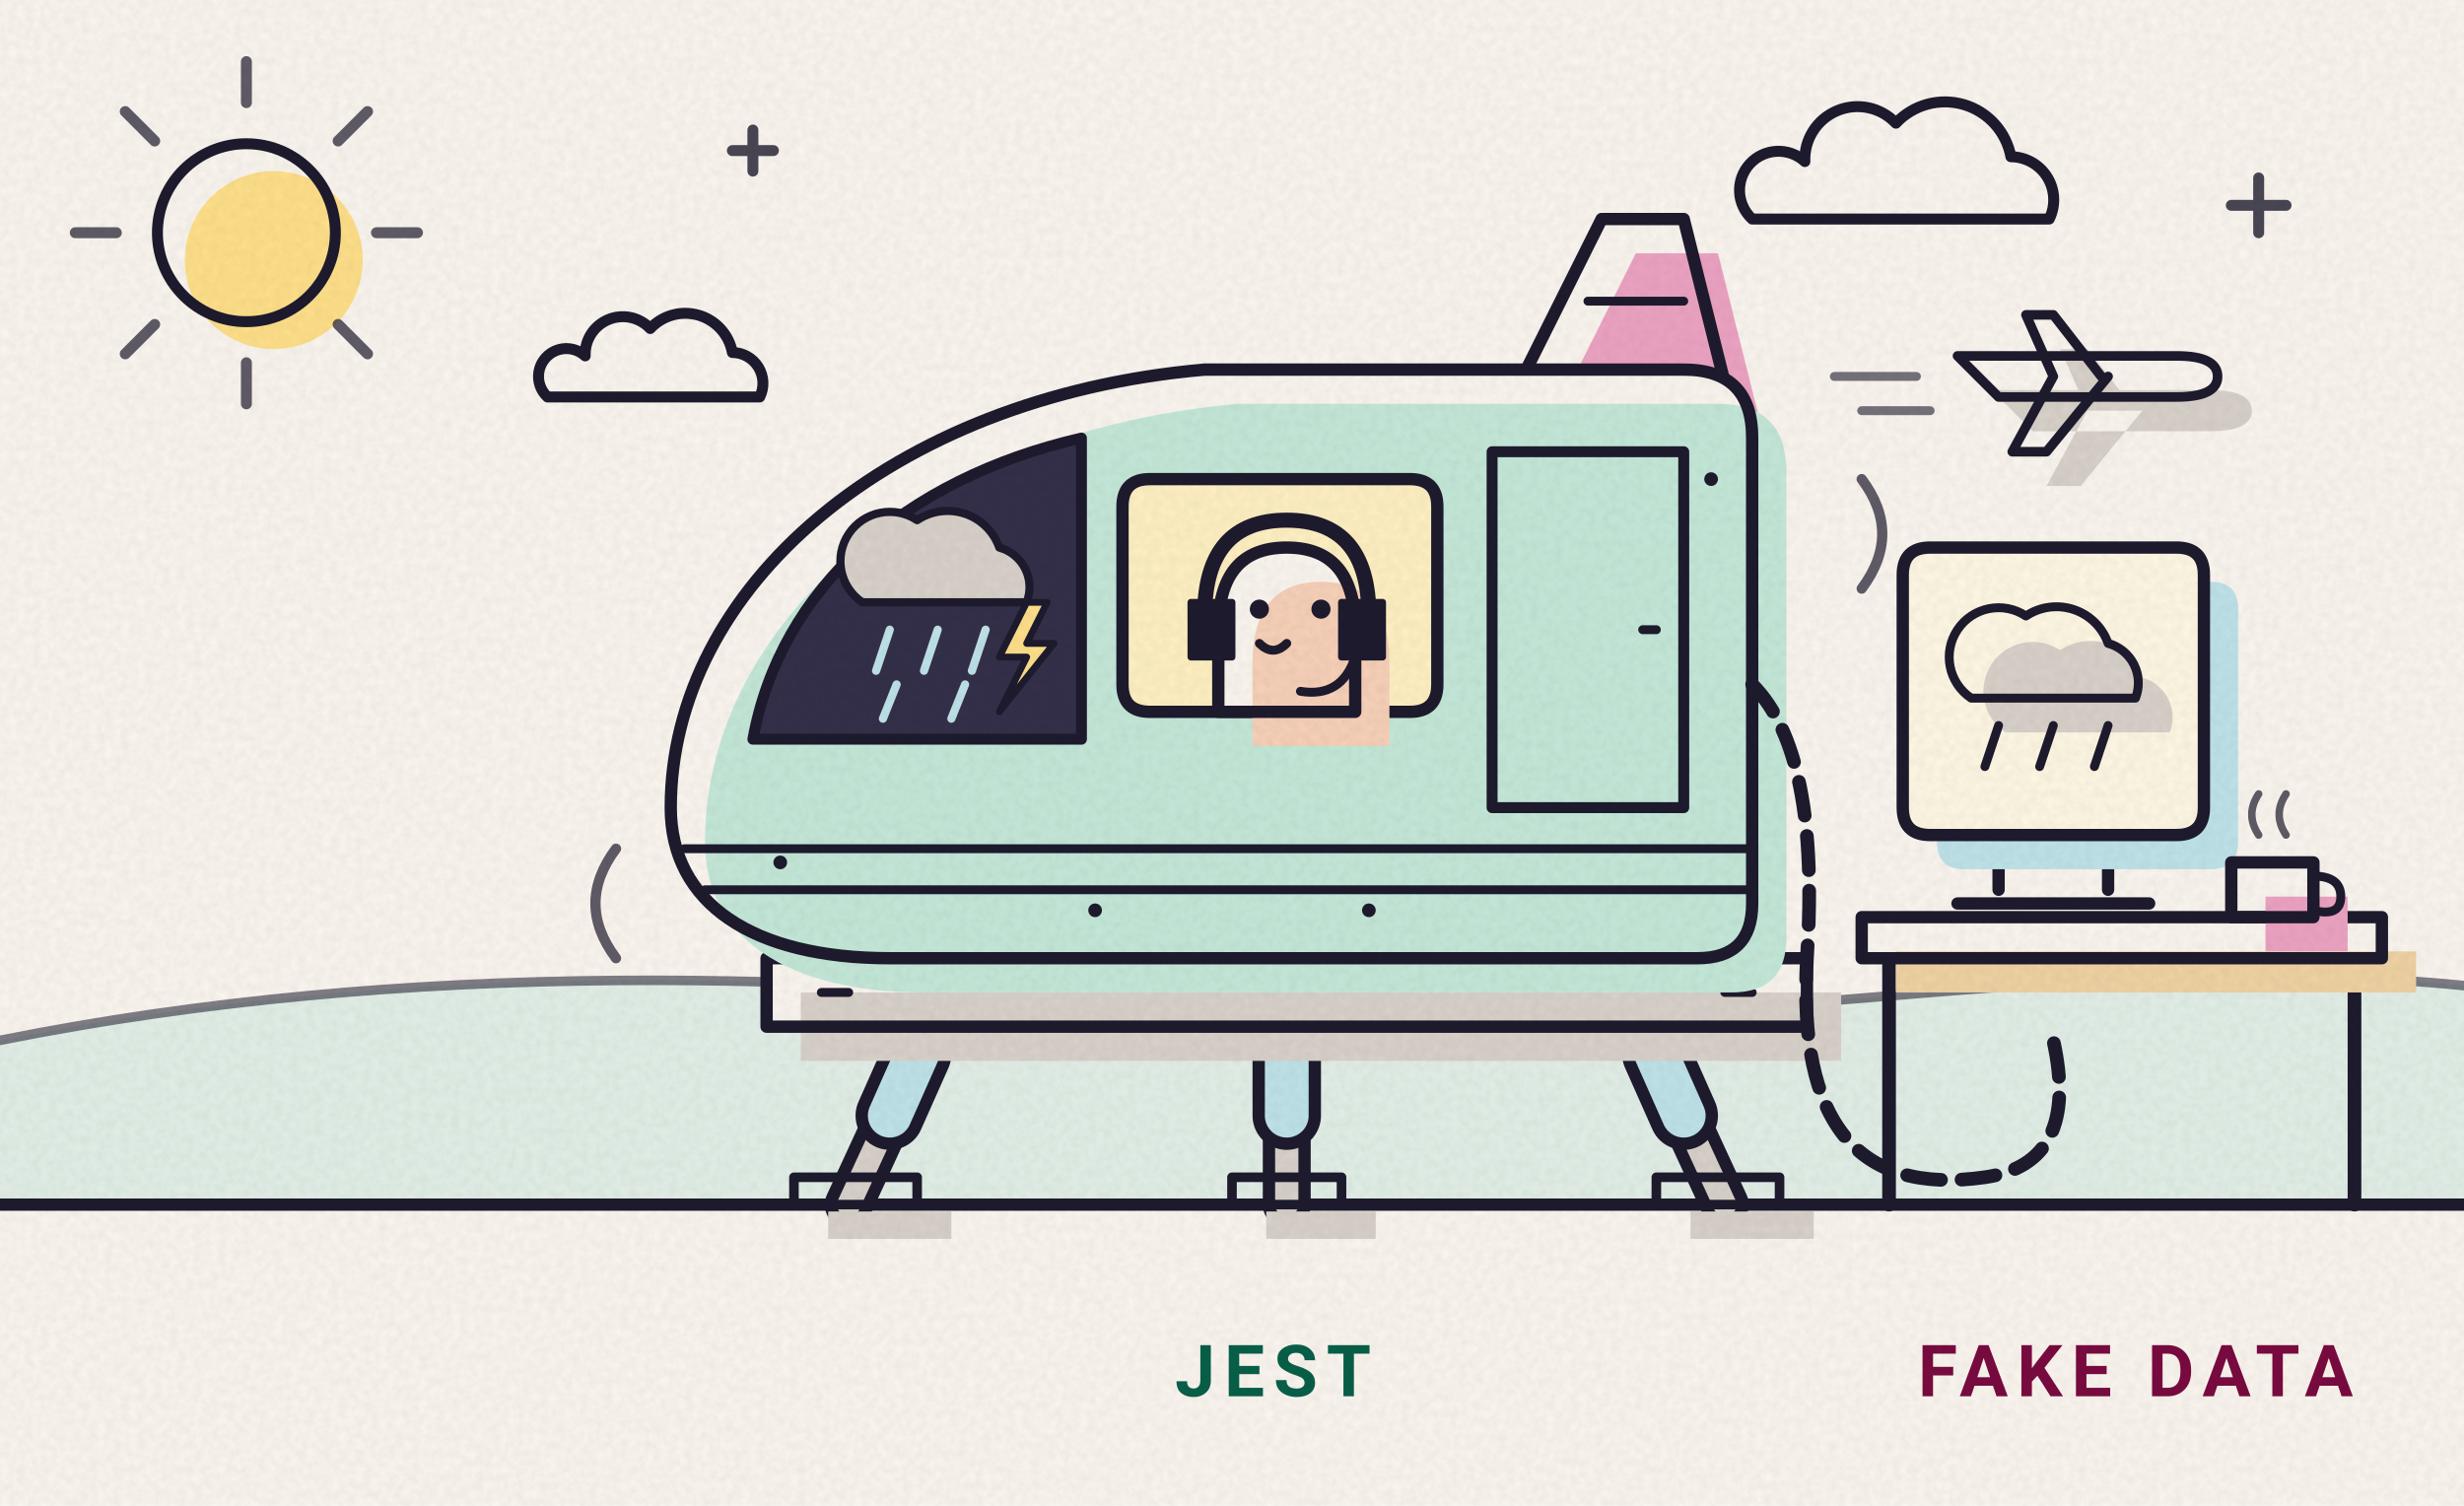
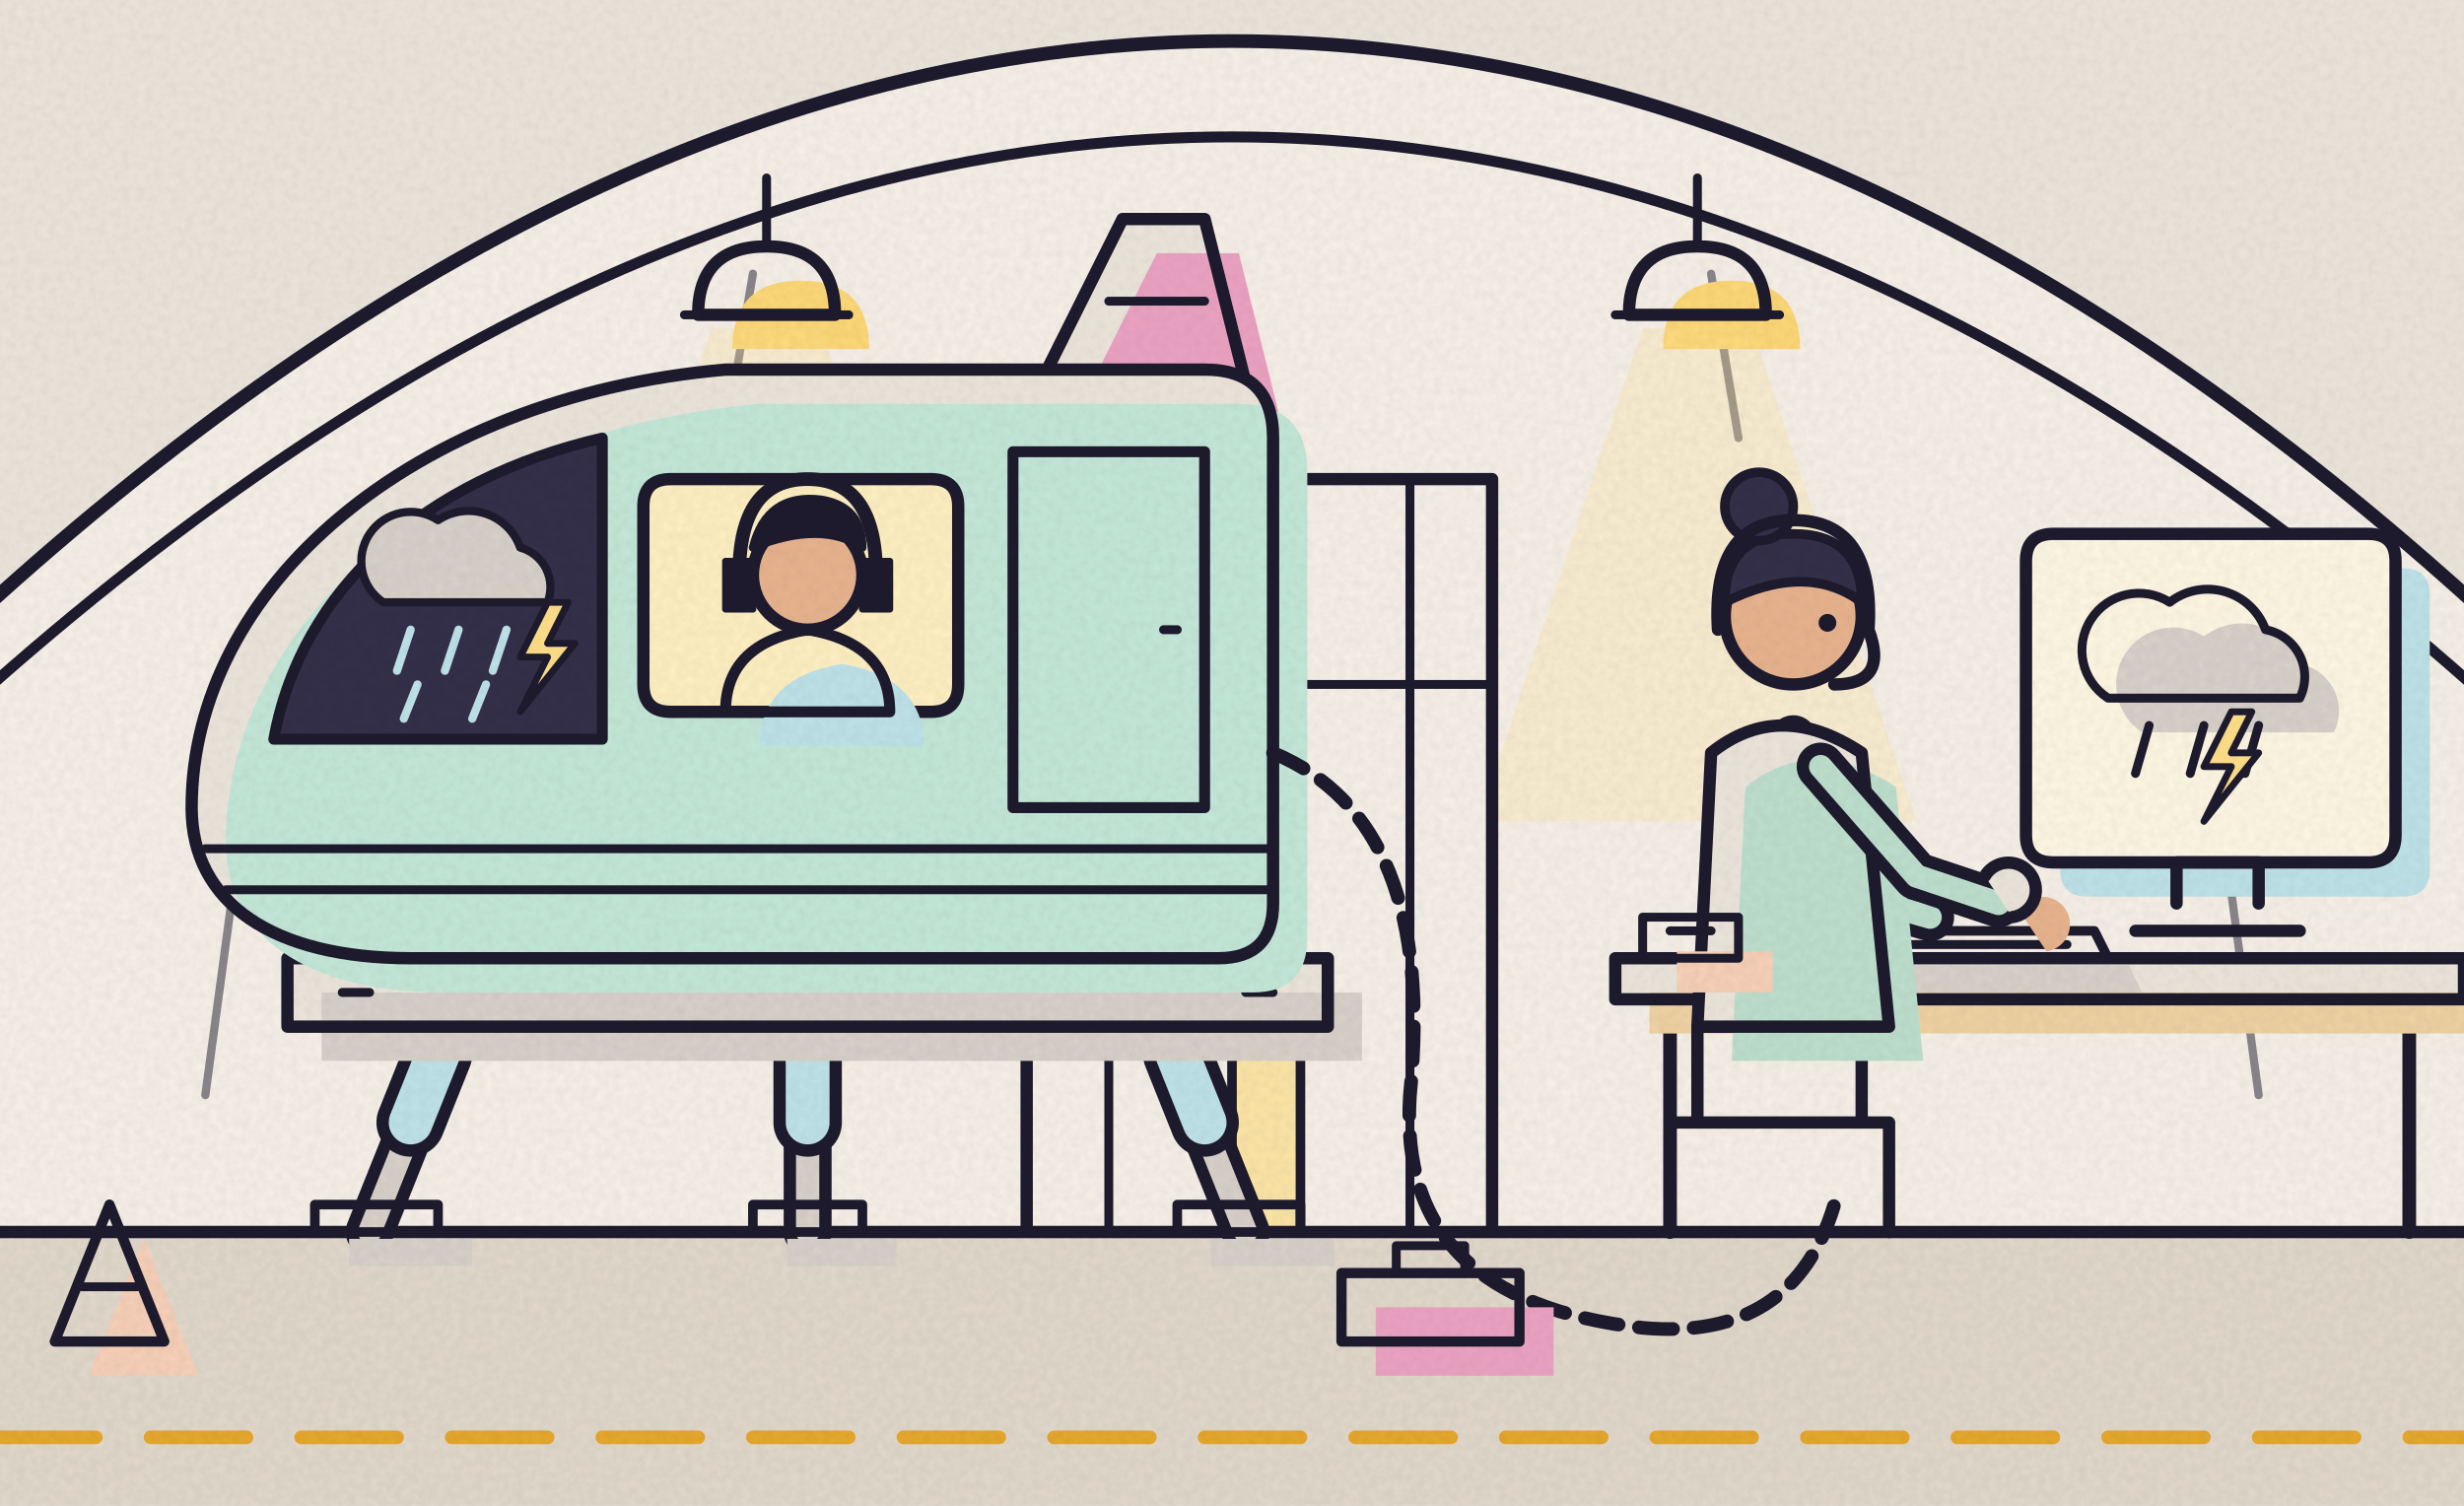
<svg xmlns="http://www.w3.org/2000/svg" xmlns:xlink="http://www.w3.org/1999/xlink" viewBox="0 0 360 220" stroke-linejoin="round" stroke-linecap="round">
  <defs>
    <filter id="fs-grain" x="0" y="0" width="100%" height="100%">
      <feTurbulence type="fractalNoise" baseFrequency=".85" numOctaves="2" stitchTiles="stitch" />
      <feColorMatrix values="0 0 0 0 0  0 0 0 0 0  0 0 0 0 0  0 0 0 .06 0" />
    </filter>
-     <path id="fs-s0" d="M286 52 H318 Q324 52 324 55 Q324 58 318 58 H292 L286 52Z M300 55 L294 66 H299 L308 55 M300 55 L296 46 H300 L307 55" />
-     <path id="fs-s1" d="M116 176 H134 V172 H116Z M180 176 H196 V172 H180Z M242 176 H260 V172 H242Z" />
-     <path id="fs-s2" d="M112 140 H264 V150 H112Z" />
-     <path id="fs-s3" d="M222 56 L234 32 H246 L252 56Z" />
-     <path id="fs-s4" d="M98 118 C98 86 130 58 176 54 H246 Q256 54 256 64 V132 Q256 140 248 140 H130 C110 140 98 132 98 118Z" />
-     <path id="fs-s5" d="M110 108 C114 86 132 70 158 64 V108Z" />
-     <path id="fs-s6" d="M126 88 H150 A6 6 0 0 0 146 80 A8 8 0 0 0 134 76 A6 6 0 0 0 126 88Z" />
-     <path id="fs-s7" d="M150 88 L146 96 H150 L146 104 L154 94 H150 L153 88Z" />
-     <path id="fs-s8" d="M168 70 H206 Q210 70 210 74 V100 Q210 104 206 104 H168 Q164 104 164 100 V74 Q164 70 168 70Z" />
-     <path id="fs-s9" d="M178 92 Q178 80 188 80 Q198 80 198 92 V104 H178Z" />
-     <path id="fs-s10" d="M176 90 Q176 76 188 76 Q200 76 200 90" />
-     <path id="fs-s11" d="M174 88 H180 V96 H174Z M196 88 H202 V96 H196Z" />
-     <path id="fs-s12" d="M218 66 H246 V118 H218Z" />
-     <path id="fs-s13" d="M256 100 Q266 110 264 140 Q262 176 290 172 Q304 170 300 152" />
-     <path id="fs-s14" d="M276 176 V140 M344 176 V140" />
-     <path id="fs-s15" d="M272 134 H348 V140 H272Z" />
-     <path id="fs-s16" d="M292 130 V122 H308 V130 M286 132 H314" />
-     <path id="fs-s17" d="M278 84 Q278 80 282 80 H318 Q322 80 322 84 V118 Q322 122 318 122 H282 Q278 122 278 118Z" />
-     <path id="fs-s18" d="M288 102 H312 A6 6 0 0 0 308 94 A8 8 0 0 0 296 90 A6 6 0 0 0 288 102Z" />
-     <path id="fs-s19" d="M326 126 H338 V134 H326Z" />
+     <path id="fs-s0" d="M112 26 V36 M248 26 V36" />
+     <path id="fs-s1" d="M102 46 Q102 36 112 36 Q122 36 122 46Z" />
+     <path id="fs-s2" d="M238 46 Q238 36 248 36 Q258 36 258 46Z" />
+     <path id="fs-s3" d="M150 180 V70 H218 V180" />
+     <path id="fs-s4" d="M116 180 H134 V176 H116Z M180 180 H196 V176 H180Z M242 180 H260 V176 H242Z" />
+     <path id="fs-s5" d="M112 140 H264 V150 H112Z" />
+     <path id="fs-s6" d="M222 56 L234 32 H246 L252 56Z" />
+     <path id="fs-s7" d="M98 118 C98 86 130 58 176 54 H246 Q256 54 256 64 V132 Q256 140 248 140 H130 C110 140 98 132 98 118Z" />
+     <path id="fs-s8" d="M110 108 C114 86 132 70 158 64 V108Z" />
+     <path id="fs-s9" d="M126 88 H150 A6 6 0 0 0 146 80 A8 8 0 0 0 134 76 A6 6 0 0 0 126 88Z" />
+     <path id="fs-s10" d="M150 88 L146 96 H150 L146 104 L154 94 H150 L153 88Z" />
+     <path id="fs-s11" d="M168 70 H206 Q210 70 210 74 V100 Q210 104 206 104 H168 Q164 104 164 100 V74 Q164 70 168 70Z" />
+     <path id="fs-s12" d="M176 104 Q176 94 188 92 Q200 94 200 104Z" />
+     <path id="fs-s13" d="M180 80 Q182 72 190 73 Q196 74 196 80 Q190 76 180 80Z" />
+     <path id="fs-s14" d="M178 84 Q178 70 188 70 Q198 70 198 84" />
+     <path id="fs-s15" d="M176 82 H180 V89 H176Z M196 82 H200 V89 H196Z" />
+     <path id="fs-s16" d="M218 66 H246 V118 H218Z" />
+     <path id="fs-s17" d="M186 110 Q210 120 206 160 Q204 190 240 194 Q262 196 268 176" />
+     <path id="fs-s18" d="M244 180 V146 M352 180 V146" />
+     <path id="fs-s19" d="M236 140 H360 V146 H236Z" />
+     <path id="fs-s20" d="M266 136 H306 L308 140 H264Z" />
+     <path id="fs-s21" d="M296 82 Q296 78 300 78 H346 Q350 78 350 82 V122 Q350 126 346 126 H300 Q296 126 296 122Z" />
+     <path id="fs-s22" d="M318 132 V126 H330 V132 M312 136 H336" />
+     <path id="fs-s23" d="M308 102 H336 A7 7 0 0 0 331 92 A9 9 0 0 0 317 88 A7 7 0 0 0 308 102Z" />
+     <path id="fs-s24" d="M326 104 L322 112 H326 L322 120 L330 110 H326 L329 104Z" />
+     <path id="fs-s25" d="M244 180 V164 H276 V180 M248 164 V150 H272 V164" />
+     <path id="fs-s26" d="M248 150 L250 110 Q260 102 272 110 L276 150Z" />
+     <path id="fs-s27" d="M290 128 a4 4 0 1 1 4 6" />
+     <path id="fs-s28" d="M252 88 Q252 78 262 78 Q272 78 272 88 Q264 82 252 88Z" />
+     <path id="fs-s29" d="M251 92 Q250 76 262 76 Q274 76 273 92 M273 92 Q276 100 268 100" />
+     <path id="fs-s30" d="M240 134 H254 V140 H240Z" />
+     <path id="fs-s31" d="M8 196 L16 176 L24 196Z" />
+     <path id="fs-s32" d="M196 196 V186 H222 V196Z" />
  </defs>
-   <rect width="360" height="220" fill="#FBF6EF" />
-   <circle cx="40" cy="38" r="13" fill="#FFE08A" />
-   <circle cx="36" cy="34" r="13" fill="none" stroke="#1E1B2E" stroke-width="1.6" />
-   <path d="M55.0 34.0 L61.0 34.0 M49.4 47.4 L53.7 51.7 M36.0 53.0 L36.0 59.0 M22.6 47.4 L18.3 51.7 M17.0 34.0 L11.0 34.0 M22.6 20.6 L18.3 16.3 M36.0 15.0 L36.0 9.0 M49.4 20.6 L53.7 16.3" fill="none" stroke="#1E1B2E" stroke-width="1.6" opacity=".7" />
-   <path transform="translate(256 18) scale(0.7)" d="M0 20 H62 A9 9 0 0 0 54 7 A14 14 0 0 0 30 0 A11 11 0 0 0 11 8 A8 8 0 0 0 0 20Z" fill="none" stroke="#1E1B2E" stroke-width="2.29" />
-   <path transform="translate(80 48) scale(0.5)" d="M0 20 H62 A9 9 0 0 0 54 7 A14 14 0 0 0 30 0 A11 11 0 0 0 11 8 A8 8 0 0 0 0 20Z" fill="none" stroke="#1E1B2E" stroke-width="3.20" />
-   <path d="M330 26 v8 M326 30 h8" fill="none" stroke="#1E1B2E" stroke-width="1.6" opacity=".8" />
-   <path d="M110 19 v6 M107 22 h6" fill="none" stroke="#1E1B2E" stroke-width="1.6" opacity=".8" />
+   <rect width="360" height="220" fill="#EDE6DC" />
+   <path d="M-10 180 V96 Q180 -84 370 96 V180Z" fill="#F7F1E8" />
+   <path d="M-10 96 Q180 -84 370 96" fill="none" stroke="#1E1B2E" stroke-width="2" />
+   <path d="M-10 108 Q180 -68 370 108" fill="none" stroke="#1E1B2E" stroke-width="1.6" />
+   <path d="M40 86 L30 160 M110 40 L106 64 M250 40 L254 64 M320 86 L330 160" fill="none" stroke="#1E1B2E" stroke-width="1.2" opacity=".5" />
+   <use xlink:href="#fs-s0" fill="none" stroke="#1E1B2E" stroke-width="1.3" />
  <g transform="translate(5 5)">
-     <use xlink:href="#fs-s0" fill="#D9D2CB" />
+     <use xlink:href="#fs-s1" fill="#FFD978" />
  </g>
-   <use xlink:href="#fs-s0" fill="none" stroke="#1E1B2E" stroke-width="1.4" />
-   <path d="M268 55 H280 M272 60 H282" fill="none" stroke="#1E1B2E" stroke-width="1.3" opacity=".6" />
-   <path d="M0 152 C60 140 120 142 180 148 C240 154 300 138 360 144 V176 H0Z" fill="#E2EFE7" />
-   <path d="M0 152 C60 140 120 142 180 148 C240 154 300 138 360 144" fill="none" stroke="#1E1B2E" stroke-width="1.4" opacity=".55" />
-   <path d="M0 176 H360" fill="none" stroke="#1E1B2E" stroke-width="1.8" />
-   <path d="M136 150 L124 176 M188 150 V176 M240 150 L252 176" fill="none" stroke="#1E1B2E" stroke-width="7" />
-   <path d="M136 150 L124 176 M188 150 V176 M240 150 L252 176" fill="none" stroke="#D9D2CB" stroke-width="3.4" />
-   <path d="M134 154 L130 163 M188 154 V163 M242 154 L246 163" fill="none" stroke="#1E1B2E" stroke-width="10" />
-   <path d="M134 154 L130 163 M188 154 V163 M242 154 L246 163" fill="none" stroke="#BFE3EA" stroke-width="6.4" />
+   <use xlink:href="#fs-s1" fill="none" stroke="#1E1B2E" stroke-width="1.8" />
+   <path d="M100 46 H124" fill="none" stroke="#1E1B2E" stroke-width="1.3" />
  <g transform="translate(5 5)">
-     <use xlink:href="#fs-s1" fill="#D9D2CB" />
-   </g>
-   <use xlink:href="#fs-s1" fill="none" stroke="#1E1B2E" stroke-width="1.4" />
-   <use xlink:href="#fs-s2" fill="#FBF6EF" />
-   <g transform="translate(5 5)">
-     <use xlink:href="#fs-s2" fill="#D9D2CB" />
+     <use xlink:href="#fs-s2" fill="#FFD978" />
  </g>
  <use xlink:href="#fs-s2" fill="none" stroke="#1E1B2E" stroke-width="1.8" />
-   <path d="M120 145 h4 M252 145 h4" fill="none" stroke="#1E1B2E" stroke-width="1.3" />
-   <use xlink:href="#fs-s3" fill="#FBF6EF" />
+   <path d="M236 46 H260" fill="none" stroke="#1E1B2E" stroke-width="1.3" />
+   <path d="M104 48 L80 120 H144 L120 48Z M240 48 L216 120 H280 L256 48Z" fill="#FFE08A" opacity=".25" />
+   <use xlink:href="#fs-s3" fill="#F7F1E8" />
+   <use xlink:href="#fs-s3" fill="none" stroke="#1E1B2E" stroke-width="1.8" />
+   <path d="M162 70 V180 M206 70 V180 M150 100 H218" fill="none" stroke="#1E1B2E" stroke-width="1.3" />
+   <path d="M180 70 H190 V180 H180Z" fill="#FFE08A" opacity=".7" />
+   <path d="M180 70 V180 M190 70 V180" fill="none" stroke="#1E1B2E" stroke-width="1.4" />
+   <path d="M0 180 H360 V220 H0Z" fill="#E2D9CC" />
+   <path d="M0 180 H360" fill="none" stroke="#1E1B2E" stroke-width="1.8" />
+   <path d="M0 210 H360" fill="none" stroke-width="2" stroke="#E7A92E" stroke-dasharray="14 8" />
+   <g transform="translate(-70 0)">
+     <path d="M136 150 L124 180 M188 150 V180 M240 150 L252 180" fill="none" stroke="#1E1B2E" stroke-width="7" />
+     <path d="M136 150 L124 180 M188 150 V180 M240 150 L252 180" fill="none" stroke="#D9D2CB" stroke-width="3.4" />
+     <path d="M134 154 L130 164 M188 154 V164 M242 154 L246 164" fill="none" stroke="#1E1B2E" stroke-width="10" />
+     <path d="M134 154 L130 164 M188 154 V164 M242 154 L246 164" fill="none" stroke="#BFE3EA" stroke-width="6.4" />
+     <g transform="translate(5 5)">
+       <use xlink:href="#fs-s4" fill="#D9D2CB" />
+     </g>
+     <use xlink:href="#fs-s4" fill="none" stroke="#1E1B2E" stroke-width="1.4" />
+     <use xlink:href="#fs-s5" fill="#EDE6DC" />
+     <g transform="translate(5 5)">
+       <use xlink:href="#fs-s5" fill="#D9D2CB" />
+     </g>
+     <use xlink:href="#fs-s5" fill="none" stroke="#1E1B2E" stroke-width="1.8" />
+     <path d="M120 145 h4 M252 145 h4" fill="none" stroke="#1E1B2E" stroke-width="1.3" />
+     <use xlink:href="#fs-s6" fill="#EDE6DC" />
+     <g transform="translate(5 5)">
+       <use xlink:href="#fs-s6" fill="#EDA3C3" />
+     </g>
+     <use xlink:href="#fs-s6" fill="none" stroke="#1E1B2E" stroke-width="1.8" />
+     <path d="M232 44 H246" fill="none" stroke="#1E1B2E" stroke-width="1.3" />
+     <use xlink:href="#fs-s7" fill="#EDE6DC" />
+     <g transform="translate(5 5)">
+       <use xlink:href="#fs-s7" fill="#C4E8D9" />
+     </g>
+     <use xlink:href="#fs-s7" fill="none" stroke="#1E1B2E" stroke-width="1.8" />
+     <path d="M100 124 H256 M103 130 H256" fill="none" stroke="#1E1B2E" stroke-width="1.3" />
+     <use xlink:href="#fs-s8" fill="#EDE6DC" />
+     <use xlink:href="#fs-s8" fill="#35304A" />
+     <use xlink:href="#fs-s8" fill="none" stroke="#1E1B2E" stroke-width="1.6" />
+     <use xlink:href="#fs-s9" fill="#D9D2CB" />
+     <use xlink:href="#fs-s9" fill="none" stroke="#1E1B2E" stroke-width="1.2" />
+     <path d="M130 92 l-2 6 M137 92 l-2 6 M144 92 l-2 6 M131 100 l-2 5 M141 100 l-2 5" fill="none" stroke-width="1.2" stroke="#BFE3EA" />
+     <use xlink:href="#fs-s10" fill="#FFE08A" />
+     <use xlink:href="#fs-s10" fill="none" stroke="#1E1B2E" stroke-width="1" />
+     <use xlink:href="#fs-s11" fill="#EDE6DC" />
+     <use xlink:href="#fs-s11" fill="#FFF1C2" />
+     <use xlink:href="#fs-s11" fill="none" stroke="#1E1B2E" stroke-width="1.8" />
+     <g transform="translate(5 5)">
+       <use xlink:href="#fs-s12" fill="#BFE3EA" />
+     </g>
+     <use xlink:href="#fs-s12" fill="none" stroke="#1E1B2E" stroke-width="1.6" />
+     <circle cx="188" cy="84" r="8" fill="#E9B48F" stroke="#1E1B2E" stroke-width="1.8" />
+     <use xlink:href="#fs-s13" fill="#1E1B2E" />
+     <use xlink:href="#fs-s13" fill="none" stroke="#1E1B2E" stroke-width="1.2" />
+     <use xlink:href="#fs-s14" fill="none" stroke="#1E1B2E" stroke-width="2" />
+     <use xlink:href="#fs-s15" fill="#1E1B2E" />
+     <use xlink:href="#fs-s15" fill="none" stroke="#1E1B2E" stroke-width="1" />
+     <use xlink:href="#fs-s16" fill="none" stroke="#1E1B2E" stroke-width="1.6" />
+     <path d="M240 92 h2" fill="none" stroke="#1E1B2E" stroke-width="1.3" />
+   </g>
+   <use xlink:href="#fs-s17" fill="none" stroke="#1E1B2E" stroke-width="2" stroke-dasharray="5 3" />
+   <use xlink:href="#fs-s18" fill="none" stroke="#1E1B2E" stroke-width="2" />
+   <use xlink:href="#fs-s19" fill="#EDE6DC" />
  <g transform="translate(5 5)">
-     <use xlink:href="#fs-s3" fill="#EDA3C3" />
-   </g>
-   <use xlink:href="#fs-s3" fill="none" stroke="#1E1B2E" stroke-width="1.8" />
-   <path d="M232 44 H246" fill="none" stroke="#1E1B2E" stroke-width="1.3" />
-   <use xlink:href="#fs-s4" fill="#FBF6EF" />
-   <g transform="translate(5 5)">
-     <use xlink:href="#fs-s4" fill="#C4E8D9" />
-   </g>
-   <use xlink:href="#fs-s4" fill="none" stroke="#1E1B2E" stroke-width="1.8" />
-   <path d="M100 124 H256 M103 130 H256" fill="none" stroke="#1E1B2E" stroke-width="1.3" />
-   <use xlink:href="#fs-s5" fill="#FBF6EF" />
-   <use xlink:href="#fs-s5" fill="#35304A" />
-   <use xlink:href="#fs-s5" fill="none" stroke="#1E1B2E" stroke-width="1.6" />
-   <use xlink:href="#fs-s6" fill="#D9D2CB" />
-   <use xlink:href="#fs-s6" fill="none" stroke="#1E1B2E" stroke-width="1.2" />
-   <path d="M130 92 l-2 6 M137 92 l-2 6 M144 92 l-2 6 M131 100 l-2 5 M141 100 l-2 5" fill="none" stroke-width="1.2" stroke="#BFE3EA" />
-   <use xlink:href="#fs-s7" fill="#FFE08A" />
-   <use xlink:href="#fs-s7" fill="none" stroke="#1E1B2E" stroke-width="1" />
-   <use xlink:href="#fs-s8" fill="#FBF6EF" />
-   <use xlink:href="#fs-s8" fill="#FFF1C2" />
-   <use xlink:href="#fs-s8" fill="none" stroke="#1E1B2E" stroke-width="1.8" />
-   <use xlink:href="#fs-s9" fill="#FBF6EF" />
-   <g transform="translate(5 5)">
-     <use xlink:href="#fs-s9" fill="#F8D1B8" />
-   </g>
-   <use xlink:href="#fs-s9" fill="none" stroke="#1E1B2E" stroke-width="1.8" />
-   <use xlink:href="#fs-s10" fill="none" stroke="#1E1B2E" stroke-width="2.2" />
-   <use xlink:href="#fs-s11" fill="#1E1B2E" />
-   <use xlink:href="#fs-s11" fill="none" stroke="#1E1B2E" stroke-width="1" />
-   <path d="M198 96 Q196 102 190 101 M184 94 q2 2 4 0" fill="none" stroke="#1E1B2E" stroke-width="1.3" />
-   <circle cx="184" cy="89" r="1.4" fill="#1E1B2E" />
-   <circle cx="193" cy="89" r="1.4" fill="#1E1B2E" />
-   <path d="M90 140 q-6 -8 0 -16 M272 70 q6 8 0 16" fill="none" stroke="#1E1B2E" stroke-width="1.5" opacity=".7" />
-   <use xlink:href="#fs-s12" fill="none" stroke="#1E1B2E" stroke-width="1.6" />
-   <path d="M240 92 h2" fill="none" stroke="#1E1B2E" stroke-width="1.3" />
-   <g fill="#1E1B2E">
-     <circle cx="114" cy="126" r="1" />
-     <circle cx="160" cy="133" r="1" />
-     <circle cx="200" cy="133" r="1" />
-     <circle cx="250" cy="70" r="1" />
-   </g>
-   <use xlink:href="#fs-s13" fill="none" stroke="#1E1B2E" stroke-width="2" stroke-dasharray="5 3" />
-   <use xlink:href="#fs-s14" fill="none" stroke="#1E1B2E" stroke-width="2" />
-   <use xlink:href="#fs-s15" fill="#FBF6EF" />
-   <g transform="translate(5 5)">
-     <use xlink:href="#fs-s15" fill="#F0D3A4" />
-   </g>
-   <use xlink:href="#fs-s15" fill="none" stroke="#1E1B2E" stroke-width="1.8" />
-   <use xlink:href="#fs-s16" fill="none" stroke="#1E1B2E" stroke-width="1.8" />
-   <use xlink:href="#fs-s17" fill="#FBF6EF" />
-   <g transform="translate(5 5)">
-     <use xlink:href="#fs-s17" fill="#BFE3EA" />
-   </g>
-   <use xlink:href="#fs-s17" fill="#FFF8E4" />
-   <use xlink:href="#fs-s17" fill="none" stroke="#1E1B2E" stroke-width="1.8" />
-   <g transform="translate(5 5)">
-     <use xlink:href="#fs-s18" fill="#D9D2CB" />
-   </g>
-   <use xlink:href="#fs-s18" fill="none" stroke="#1E1B2E" stroke-width="1.3" />
-   <path d="M292 106 l-2 6 M300 106 l-2 6 M308 106 l-2 6" fill="none" stroke="#1E1B2E" stroke-width="1.3" />
-   <g transform="translate(5 5)">
-     <use xlink:href="#fs-s19" fill="#EDA3C3" />
+     <use xlink:href="#fs-s19" fill="#F0D3A4" />
  </g>
  <use xlink:href="#fs-s19" fill="none" stroke="#1E1B2E" stroke-width="1.8" />
-   <path d="M338 128 q4 0 4 3 q0 3 -4 2" fill="none" stroke="#1E1B2E" stroke-width="1.3" />
-   <path d="M330 122 q-2 -3 0 -6 M334 122 q-2 -3 0 -6" fill="none" stroke="#1E1B2E" stroke-width="1.1" opacity=".7" />
-   <g font-family="system-ui,-apple-system,Segoe UI,Roboto,sans-serif" font-size="10.5" font-weight="700" letter-spacing="1.3" text-anchor="middle">
-     <text x="186" y="204" fill="#086049">JEST</text>
-     <text x="312" y="204" fill="#7A0A40">FAKE DATA</text>
+   <g transform="translate(5 5)">
+     <use xlink:href="#fs-s20" fill="#D9D2CB" />
  </g>
+   <use xlink:href="#fs-s20" fill="none" stroke="#1E1B2E" stroke-width="1.4" />
+   <path d="M270 138 h32" fill="none" stroke="#1E1B2E" stroke-width="1.3" />
+   <use xlink:href="#fs-s21" fill="#EDE6DC" />
+   <g transform="translate(5 5)">
+     <use xlink:href="#fs-s21" fill="#BFE3EA" />
+   </g>
+   <use xlink:href="#fs-s21" fill="#FFF8E4" />
+   <use xlink:href="#fs-s21" fill="none" stroke="#1E1B2E" stroke-width="1.8" />
+   <use xlink:href="#fs-s22" fill="none" stroke="#1E1B2E" stroke-width="1.8" />
+   <g transform="translate(5 5)">
+     <use xlink:href="#fs-s23" fill="#D9D2CB" />
+   </g>
+   <use xlink:href="#fs-s23" fill="none" stroke="#1E1B2E" stroke-width="1.3" />
+   <path d="M314 106 l-2 7 M322 106 l-2 7 M330 106 l-2 7" fill="none" stroke="#1E1B2E" stroke-width="1.3" />
+   <use xlink:href="#fs-s24" fill="#FFE08A" />
+   <use xlink:href="#fs-s24" fill="none" stroke="#1E1B2E" stroke-width="1" />
+   <use xlink:href="#fs-s25" fill="none" stroke="#1E1B2E" stroke-width="1.8" />
+   <path d="M262 108 L268 130 L282 134" fill="none" stroke="#1E1B2E" stroke-width="7" />
+   <path d="M262 108 L268 130 L282 134" fill="none" stroke="#BFE0CE" stroke-width="3.4" />
+   <use xlink:href="#fs-s26" fill="#EDE6DC" />
+   <g transform="translate(5 5)">
+     <use xlink:href="#fs-s26" fill="#BFE0CE" />
+   </g>
+   <use xlink:href="#fs-s26" fill="none" stroke="#1E1B2E" stroke-width="1.8" />
+   <path d="M266 112 L280 128 L292 132" fill="none" stroke="#1E1B2E" stroke-width="7" />
+   <path d="M266 112 L280 128 L292 132" fill="none" stroke="#BFE0CE" stroke-width="3.4" />
+   <use xlink:href="#fs-s27" fill="#EDE6DC" />
+   <g transform="translate(5 5)">
+     <use xlink:href="#fs-s27" fill="#E9B48F" />
+   </g>
+   <use xlink:href="#fs-s27" fill="none" stroke="#1E1B2E" stroke-width="1.8" />
+   <circle cx="262" cy="90" r="10" fill="#E9B48F" stroke="#1E1B2E" stroke-width="1.8" />
+   <use xlink:href="#fs-s28" fill="#35304A" />
+   <use xlink:href="#fs-s28" fill="none" stroke="#1E1B2E" stroke-width="1.4" />
+   <circle cx="257" cy="74" r="5" fill="#35304A" stroke="#1E1B2E" stroke-width="1.4" />
+   <use xlink:href="#fs-s29" fill="none" stroke="#1E1B2E" stroke-width="1.8" />
+   <circle cx="267" cy="91" r="1.3" fill="#1E1B2E" />
+   <g transform="translate(5 5)">
+     <use xlink:href="#fs-s30" fill="#F8D1B8" />
+   </g>
+   <use xlink:href="#fs-s30" fill="none" stroke="#1E1B2E" stroke-width="1.3" />
+   <path d="M244 136 h6" fill="none" stroke="#1E1B2E" stroke-width="1.3" />
+   <g transform="translate(5 5)">
+     <use xlink:href="#fs-s31" fill="#F8D1B8" />
+   </g>
+   <use xlink:href="#fs-s31" fill="none" stroke="#1E1B2E" stroke-width="1.5" />
+   <path d="M12 188 H20" fill="none" stroke="#1E1B2E" stroke-width="1.3" />
+   <g transform="translate(5 5)">
+     <use xlink:href="#fs-s32" fill="#EDA3C3" />
+   </g>
+   <use xlink:href="#fs-s32" fill="none" stroke="#1E1B2E" stroke-width="1.5" />
+   <path d="M204 186 V182 H214 V186" fill="none" stroke="#1E1B2E" stroke-width="1.3" />
  <rect width="360" height="220" filter="url(#fs-grain)" />
</svg>
